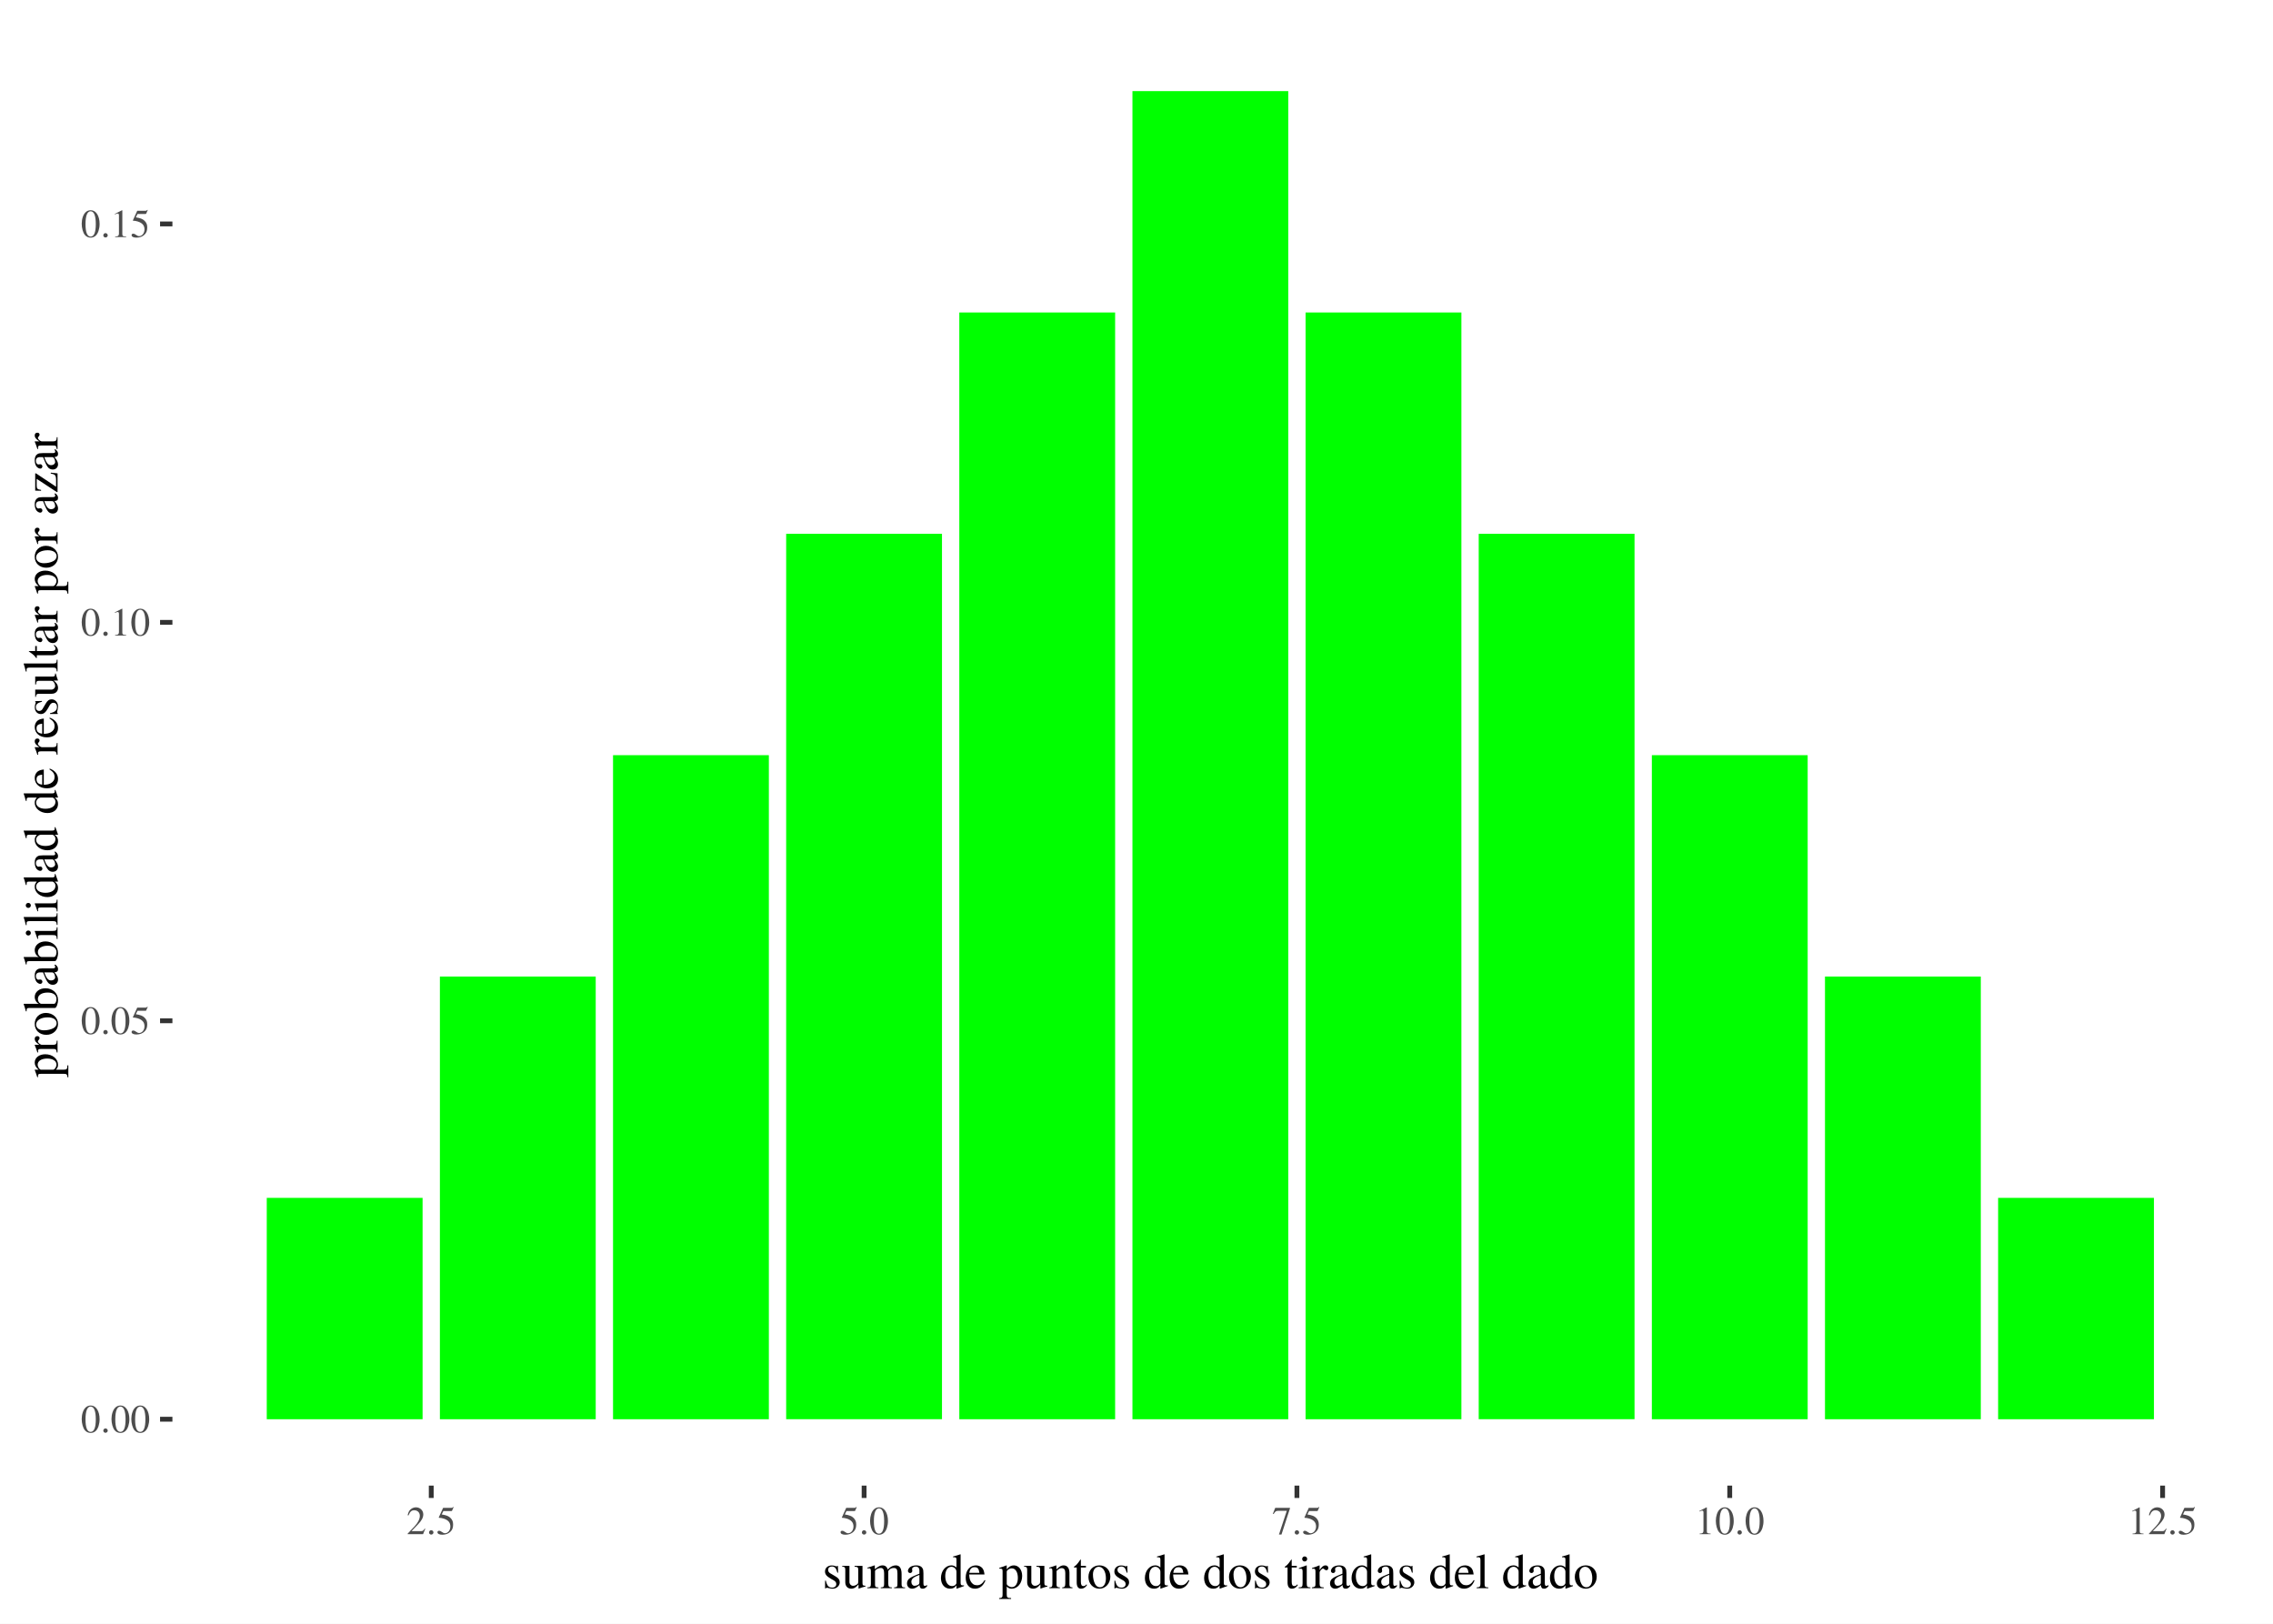
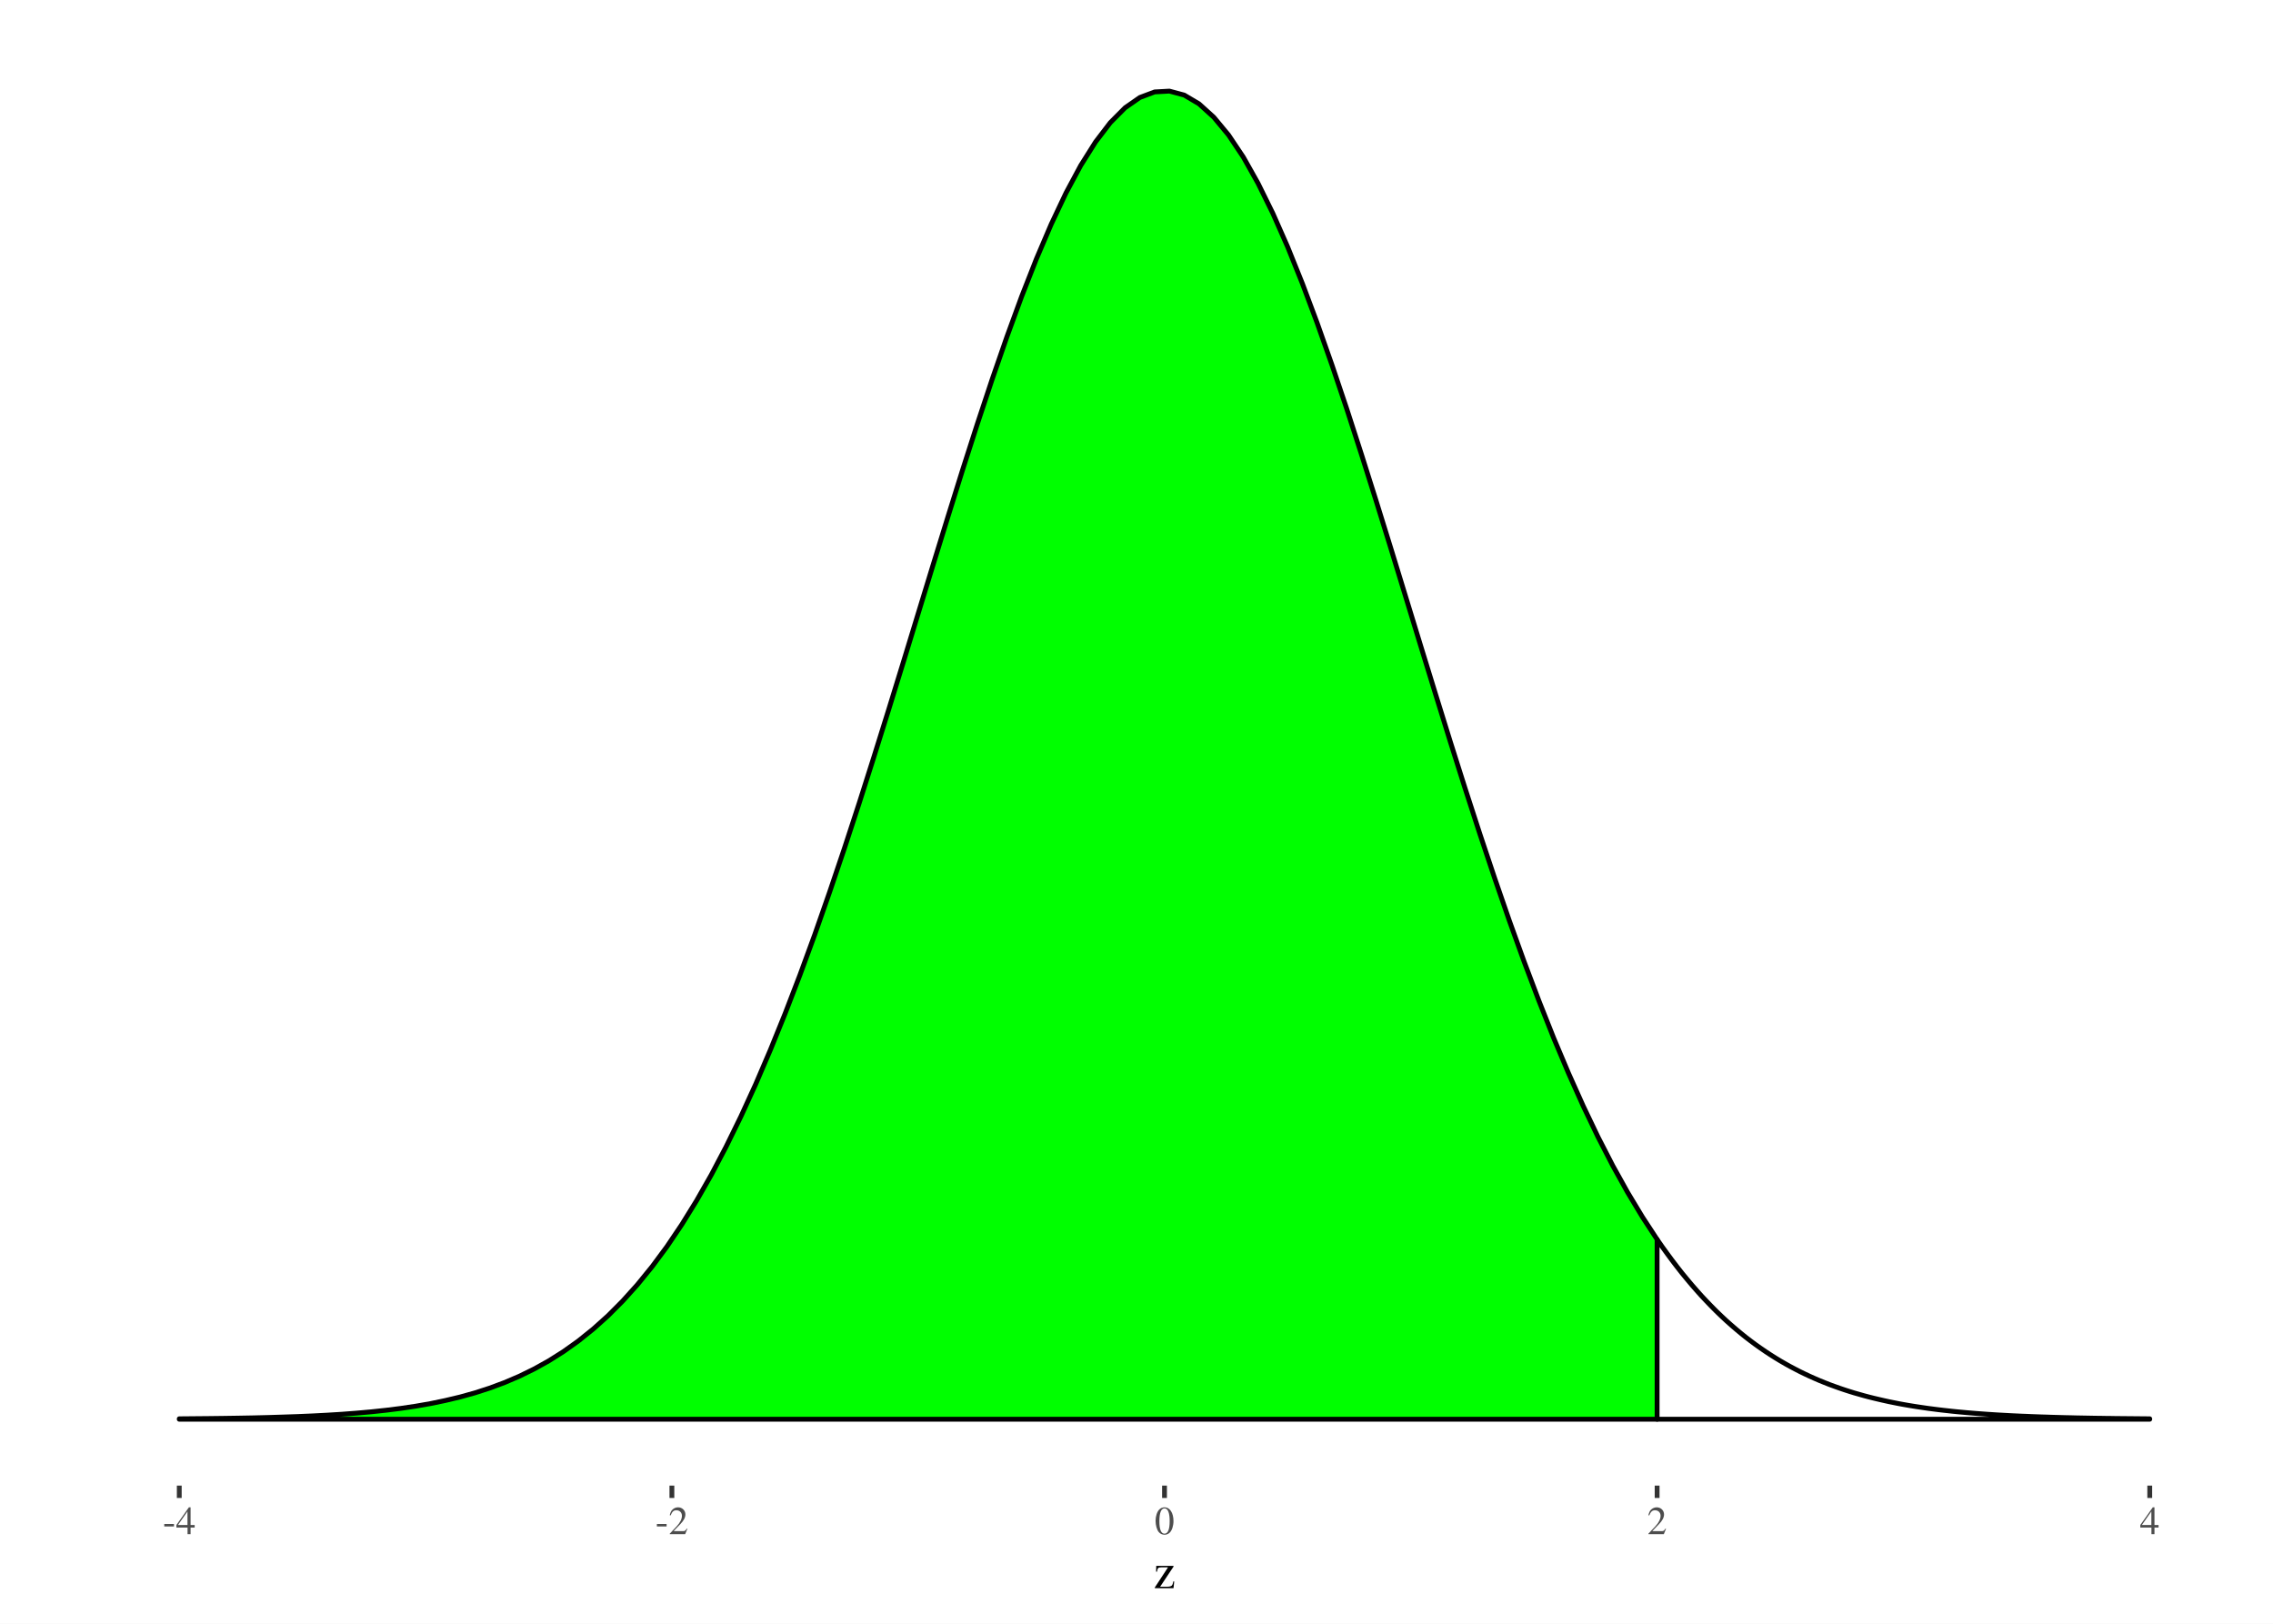
<svg xmlns="http://www.w3.org/2000/svg" viewBox="0 0 504.00 360.00">
  <defs>
    <style type="text/css">
    line, polyline, polygon, path, rect, circle {
      fill: none;
      stroke: #000000;
      stroke-linecap: round;
      stroke-linejoin: round;
      stroke-miterlimit: 10.00;
    }
  </style>
  </defs>
  <rect width="100%" height="100%" style="stroke: none; fill: #FFFFFF;" />
  <defs>
-     <clipPath id="cpMzguMjN8NDk4LjUyfDMyOS4zOHw1LjQ4">
-       <rect x="38.23" y="5.48" width="460.29" height="323.90" />
+     <clipPath id="cpMTcuOTB8NDk4LjUyfDMyOS4zOHw1LjQ4">
+       <rect x="17.90" y="5.48" width="480.62" height="323.90" />
    </clipPath>
  </defs>
-   <rect x="59.15" y="265.58" width="34.55" height="49.08" style="stroke-width: 1.07; stroke: none; stroke-linecap: square; stroke-linejoin: miter; fill: #00FF00;" clip-path="url(#cpMzguMjN8NDk4LjUyfDMyOS4zOHw1LjQ4)" />
-   <rect x="97.54" y="216.51" width="34.55" height="98.15" style="stroke-width: 1.07; stroke: none; stroke-linecap: square; stroke-linejoin: miter; fill: #00FF00;" clip-path="url(#cpMzguMjN8NDk4LjUyfDMyOS4zOHw1LjQ4)" />
-   <rect x="135.93" y="167.43" width="34.55" height="147.23" style="stroke-width: 1.07; stroke: none; stroke-linecap: square; stroke-linejoin: miter; fill: #00FF00;" clip-path="url(#cpMzguMjN8NDk4LjUyfDMyOS4zOHw1LjQ4)" />
-   <rect x="174.32" y="118.35" width="34.55" height="196.30" style="stroke-width: 1.07; stroke: none; stroke-linecap: square; stroke-linejoin: miter; fill: #00FF00;" clip-path="url(#cpMzguMjN8NDk4LjUyfDMyOS4zOHw1LjQ4)" />
-   <rect x="212.71" y="69.28" width="34.55" height="245.38" style="stroke-width: 1.07; stroke: none; stroke-linecap: square; stroke-linejoin: miter; fill: #00FF00;" clip-path="url(#cpMzguMjN8NDk4LjUyfDMyOS4zOHw1LjQ4)" />
-   <rect x="251.10" y="20.20" width="34.55" height="294.46" style="stroke-width: 1.07; stroke: none; stroke-linecap: square; stroke-linejoin: miter; fill: #00FF00;" clip-path="url(#cpMzguMjN8NDk4LjUyfDMyOS4zOHw1LjQ4)" />
-   <rect x="289.49" y="69.28" width="34.55" height="245.38" style="stroke-width: 1.07; stroke: none; stroke-linecap: square; stroke-linejoin: miter; fill: #00FF00;" clip-path="url(#cpMzguMjN8NDk4LjUyfDMyOS4zOHw1LjQ4)" />
-   <rect x="327.88" y="118.35" width="34.55" height="196.30" style="stroke-width: 1.07; stroke: none; stroke-linecap: square; stroke-linejoin: miter; fill: #00FF00;" clip-path="url(#cpMzguMjN8NDk4LjUyfDMyOS4zOHw1LjQ4)" />
-   <rect x="366.27" y="167.43" width="34.55" height="147.23" style="stroke-width: 1.07; stroke: none; stroke-linecap: square; stroke-linejoin: miter; fill: #00FF00;" clip-path="url(#cpMzguMjN8NDk4LjUyfDMyOS4zOHw1LjQ4)" />
-   <rect x="404.66" y="216.51" width="34.55" height="98.15" style="stroke-width: 1.07; stroke: none; stroke-linecap: square; stroke-linejoin: miter; fill: #00FF00;" clip-path="url(#cpMzguMjN8NDk4LjUyfDMyOS4zOHw1LjQ4)" />
-   <rect x="443.05" y="265.58" width="34.55" height="49.08" style="stroke-width: 1.07; stroke: none; stroke-linecap: square; stroke-linejoin: miter; fill: #00FF00;" clip-path="url(#cpMzguMjN8NDk4LjUyfDMyOS4zOHw1LjQ4)" />
+   <polygon points="39.75,314.56 43.02,314.53 46.30,314.50 49.58,314.46 52.85,314.41 56.13,314.35 59.41,314.27 62.68,314.17 65.96,314.06 69.24,313.92 72.52,313.75 75.79,313.55 79.07,313.30 82.35,313.01 85.62,312.66 88.90,312.25 92.18,311.76 95.45,311.19 98.73,310.51 102.01,309.73 105.28,308.82 108.56,307.76 111.84,306.54 115.12,305.14 118.39,303.54 121.67,301.72 124.95,299.65 128.22,297.32 131.50,294.69 134.78,291.75 138.05,288.47 141.33,284.83 144.61,280.80 147.89,276.37 151.16,271.52 154.44,266.22 157.72,260.47 160.99,254.25 164.27,247.56 167.55,240.40 170.82,232.77 174.10,224.68 177.38,216.15 180.66,207.20 183.93,197.85 187.21,188.15 190.49,178.13 193.76,167.85 197.04,157.36 200.32,146.73 203.59,136.03 206.87,125.32 210.15,114.70 213.42,104.23 216.70,94.02 219.98,84.14 223.26,74.68 226.53,65.74 229.81,57.39 233.09,49.71 236.36,42.79 239.64,36.68 242.92,31.47 246.19,27.19 249.47,23.89 252.75,21.61 256.03,20.38 259.30,20.20 262.58,21.08 265.86,23.02 269.13,25.98 272.41,29.93 275.69,34.84 278.96,40.66 282.24,47.32 285.52,54.75 288.79,62.88 292.07,71.64 295.35,80.94 298.63,90.68 301.90,100.80 305.18,111.19 308.46,121.77 311.73,132.45 315.01,143.17 318.29,153.83 321.56,164.37 324.84,174.73 328.12,184.84 331.40,194.65 334.67,204.12 337.95,213.21 341.23,221.89 344.50,230.13 347.78,237.91 351.06,245.23 354.33,252.07 357.61,258.45 360.89,264.35 364.17,269.80 367.44,274.80 367.44,314.66 364.17,314.66 360.89,314.66 357.61,314.66 354.33,314.66 351.06,314.66 347.78,314.66 344.50,314.66 341.23,314.66 337.95,314.66 334.67,314.66 331.40,314.66 328.12,314.66 324.84,314.66 321.56,314.66 318.29,314.66 315.01,314.66 311.73,314.66 308.46,314.66 305.18,314.66 301.90,314.66 298.63,314.66 295.35,314.66 292.07,314.66 288.79,314.66 285.52,314.66 282.24,314.66 278.96,314.66 275.69,314.66 272.41,314.66 269.13,314.66 265.86,314.66 262.58,314.66 259.30,314.66 256.03,314.66 252.75,314.66 249.47,314.66 246.19,314.66 242.92,314.66 239.64,314.66 236.36,314.66 233.09,314.66 229.81,314.66 226.53,314.66 223.26,314.66 219.98,314.66 216.70,314.66 213.42,314.66 210.15,314.66 206.87,314.66 203.59,314.66 200.32,314.66 197.04,314.66 193.76,314.66 190.49,314.66 187.21,314.66 183.93,314.66 180.66,314.66 177.38,314.66 174.10,314.66 170.82,314.66 167.55,314.66 164.27,314.66 160.99,314.66 157.72,314.66 154.44,314.66 151.16,314.66 147.89,314.66 144.61,314.66 141.33,314.66 138.05,314.66 134.78,314.66 131.50,314.66 128.22,314.66 124.95,314.66 121.67,314.66 118.39,314.66 115.12,314.66 111.84,314.66 108.56,314.66 105.28,314.66 102.01,314.66 98.73,314.66 95.45,314.66 92.18,314.66 88.90,314.66 85.62,314.66 82.35,314.66 79.07,314.66 75.79,314.66 72.52,314.66 69.24,314.66 65.96,314.66 62.68,314.66 59.41,314.66 56.13,314.66 52.85,314.66 49.58,314.66 46.30,314.66 43.02,314.66 39.75,314.66 " style="stroke-width: 1.07; fill: #00FF00;" clip-path="url(#cpMTcuOTB8NDk4LjUyfDMyOS4zOHw1LjQ4)" />
+   <polygon points="367.44,274.80 368.53,276.37 369.63,277.89 370.72,279.37 371.81,280.80 372.90,282.19 374.00,283.53 375.09,284.83 376.18,286.08 377.27,287.30 378.37,288.47 379.46,289.60 380.55,290.70 381.64,291.75 382.73,292.77 383.83,293.75 384.92,294.69 386.01,295.60 387.10,296.48 388.20,297.32 389.29,298.13 390.38,298.90 391.47,299.65 392.57,300.37 393.66,301.06 394.75,301.72 395.84,302.35 396.93,302.96 398.03,303.54 399.12,304.10 400.21,304.63 401.30,305.14 402.40,305.63 403.49,306.10 404.58,306.54 405.67,306.97 406.77,307.37 407.86,307.76 408.95,308.13 410.04,308.48 411.13,308.82 412.23,309.13 413.32,309.44 414.41,309.73 415.50,310.00 416.60,310.26 417.69,310.51 418.78,310.75 419.87,310.97 420.97,311.19 422.06,311.39 423.15,311.58 424.24,311.76 425.34,311.93 426.43,312.09 427.52,312.25 428.61,312.39 429.70,312.53 430.80,312.66 431.89,312.78 432.98,312.90 434.07,313.01 435.17,313.11 436.26,313.21 437.35,313.30 438.44,313.39 439.54,313.47 440.63,313.55 441.72,313.62 442.81,313.69 443.90,313.75 445.00,313.81 446.09,313.87 447.18,313.92 448.27,313.97 449.37,314.01 450.46,314.06 451.55,314.10 452.64,314.14 453.74,314.17 454.83,314.21 455.92,314.24 457.01,314.27 458.10,314.30 459.20,314.32 460.29,314.35 461.38,314.37 462.47,314.39 463.57,314.41 464.66,314.43 465.75,314.44 466.84,314.46 467.94,314.47 469.03,314.49 470.12,314.50 471.21,314.51 472.30,314.52 473.40,314.53 474.49,314.54 475.58,314.55 476.67,314.56 476.67,314.66 475.58,314.66 474.49,314.66 473.40,314.66 472.30,314.66 471.21,314.66 470.12,314.66 469.03,314.66 467.94,314.66 466.84,314.66 465.75,314.66 464.66,314.66 463.57,314.66 462.47,314.66 461.38,314.66 460.29,314.66 459.20,314.66 458.10,314.66 457.01,314.66 455.92,314.66 454.83,314.66 453.74,314.66 452.64,314.66 451.55,314.66 450.46,314.66 449.37,314.66 448.27,314.66 447.18,314.66 446.09,314.66 445.00,314.66 443.90,314.66 442.81,314.66 441.72,314.66 440.63,314.66 439.54,314.66 438.44,314.66 437.35,314.66 436.26,314.66 435.17,314.66 434.07,314.66 432.98,314.66 431.89,314.66 430.80,314.66 429.70,314.66 428.61,314.66 427.52,314.66 426.43,314.66 425.34,314.66 424.24,314.66 423.15,314.66 422.06,314.66 420.97,314.66 419.87,314.66 418.78,314.66 417.69,314.66 416.60,314.66 415.50,314.66 414.41,314.66 413.32,314.66 412.23,314.66 411.13,314.66 410.04,314.66 408.95,314.66 407.86,314.66 406.77,314.66 405.67,314.66 404.58,314.66 403.49,314.66 402.40,314.66 401.30,314.66 400.21,314.66 399.12,314.66 398.03,314.66 396.93,314.66 395.84,314.66 394.75,314.66 393.66,314.66 392.57,314.66 391.47,314.66 390.38,314.66 389.29,314.66 388.20,314.66 387.10,314.66 386.01,314.66 384.92,314.66 383.83,314.66 382.73,314.66 381.64,314.66 380.55,314.66 379.46,314.66 378.37,314.66 377.27,314.66 376.18,314.66 375.09,314.66 374.00,314.66 372.90,314.66 371.81,314.66 370.72,314.66 369.63,314.66 368.53,314.66 367.44,314.66 " style="stroke-width: 1.07; fill: #FFFFFF;" clip-path="url(#cpMTcuOTB8NDk4LjUyfDMyOS4zOHw1LjQ4)" />
  <defs>
    <clipPath id="cpMC4wMHw1MDQuMDB8MzYwLjAwfDAuMDA=">
      <rect x="0.00" y="0.00" width="504.00" height="360.00" />
    </clipPath>
  </defs>
+   <polyline points="39.75,332.12 39.75,329.38 " style="stroke-width: 1.07; stroke: #333333; stroke-linecap: butt;" clip-path="url(#cpMC4wMHw1MDQuMDB8MzYwLjAwfDAuMDA=)" />
+   <polyline points="148.98,332.12 148.98,329.38 " style="stroke-width: 1.07; stroke: #333333; stroke-linecap: butt;" clip-path="url(#cpMC4wMHw1MDQuMDB8MzYwLjAwfDAuMDA=)" />
+   <polyline points="258.21,332.12 258.21,329.38 " style="stroke-width: 1.07; stroke: #333333; stroke-linecap: butt;" clip-path="url(#cpMC4wMHw1MDQuMDB8MzYwLjAwfDAuMDA=)" />
+   <polyline points="367.44,332.12 367.44,329.38 " style="stroke-width: 1.07; stroke: #333333; stroke-linecap: butt;" clip-path="url(#cpMC4wMHw1MDQuMDB8MzYwLjAwfDAuMDA=)" />
+   <polyline points="476.67,332.12 476.67,329.38 " style="stroke-width: 1.07; stroke: #333333; stroke-linecap: butt;" clip-path="url(#cpMC4wMHw1MDQuMDB8MzYwLjAwfDAuMDA=)" />
  <g clip-path="url(#cpMC4wMHw1MDQuMDB8MzYwLjAwfDAuMDA=)">
-     <text x="17.90" y="317.57" style="font-size: 8.80px; fill: #4D4D4D; font-family: TeX Gyre Termes;" textLength="15.40px" lengthAdjust="spacingAndGlyphs">0.00</text>
+     <text x="36.08" y="340.14" style="font-size: 8.80px; fill: #4D4D4D; font-family: TeX Gyre Termes;" textLength="7.33px" lengthAdjust="spacingAndGlyphs">-4</text>
  </g>
  <g clip-path="url(#cpMC4wMHw1MDQuMDB8MzYwLjAwfDAuMDA=)">
-     <text x="17.90" y="229.23" style="font-size: 8.80px; fill: #4D4D4D; font-family: TeX Gyre Termes;" textLength="15.40px" lengthAdjust="spacingAndGlyphs">0.05</text>
+     <text x="145.31" y="340.14" style="font-size: 8.80px; fill: #4D4D4D; font-family: TeX Gyre Termes;" textLength="7.33px" lengthAdjust="spacingAndGlyphs">-2</text>
  </g>
  <g clip-path="url(#cpMC4wMHw1MDQuMDB8MzYwLjAwfDAuMDA=)">
-     <text x="17.90" y="140.90" style="font-size: 8.80px; fill: #4D4D4D; font-family: TeX Gyre Termes;" textLength="15.40px" lengthAdjust="spacingAndGlyphs">0.10</text>
+     <text x="256.01" y="340.14" style="font-size: 8.80px; fill: #4D4D4D; font-family: TeX Gyre Termes;" textLength="4.40px" lengthAdjust="spacingAndGlyphs">0</text>
  </g>
  <g clip-path="url(#cpMC4wMHw1MDQuMDB8MzYwLjAwfDAuMDA=)">
-     <text x="17.90" y="52.56" style="font-size: 8.80px; fill: #4D4D4D; font-family: TeX Gyre Termes;" textLength="15.40px" lengthAdjust="spacingAndGlyphs">0.15</text>
-   </g>
-   <polyline points="35.49,314.66 38.23,314.66 " style="stroke-width: 1.07; stroke: #333333; stroke-linecap: butt;" clip-path="url(#cpMC4wMHw1MDQuMDB8MzYwLjAwfDAuMDA=)" />
-   <polyline points="35.49,226.32 38.23,226.32 " style="stroke-width: 1.07; stroke: #333333; stroke-linecap: butt;" clip-path="url(#cpMC4wMHw1MDQuMDB8MzYwLjAwfDAuMDA=)" />
-   <polyline points="35.49,137.98 38.23,137.98 " style="stroke-width: 1.07; stroke: #333333; stroke-linecap: butt;" clip-path="url(#cpMC4wMHw1MDQuMDB8MzYwLjAwfDAuMDA=)" />
-   <polyline points="35.49,49.65 38.23,49.65 " style="stroke-width: 1.07; stroke: #333333; stroke-linecap: butt;" clip-path="url(#cpMC4wMHw1MDQuMDB8MzYwLjAwfDAuMDA=)" />
-   <polyline points="95.62,332.12 95.62,329.38 " style="stroke-width: 1.07; stroke: #333333; stroke-linecap: butt;" clip-path="url(#cpMC4wMHw1MDQuMDB8MzYwLjAwfDAuMDA=)" />
-   <polyline points="191.60,332.12 191.60,329.38 " style="stroke-width: 1.07; stroke: #333333; stroke-linecap: butt;" clip-path="url(#cpMC4wMHw1MDQuMDB8MzYwLjAwfDAuMDA=)" />
-   <polyline points="287.57,332.12 287.57,329.38 " style="stroke-width: 1.07; stroke: #333333; stroke-linecap: butt;" clip-path="url(#cpMC4wMHw1MDQuMDB8MzYwLjAwfDAuMDA=)" />
-   <polyline points="383.54,332.12 383.54,329.38 " style="stroke-width: 1.07; stroke: #333333; stroke-linecap: butt;" clip-path="url(#cpMC4wMHw1MDQuMDB8MzYwLjAwfDAuMDA=)" />
-   <polyline points="479.52,332.12 479.52,329.38 " style="stroke-width: 1.07; stroke: #333333; stroke-linecap: butt;" clip-path="url(#cpMC4wMHw1MDQuMDB8MzYwLjAwfDAuMDA=)" />
-   <g clip-path="url(#cpMC4wMHw1MDQuMDB8MzYwLjAwfDAuMDA=)">
-     <text x="90.12" y="340.14" style="font-size: 8.80px; fill: #4D4D4D; font-family: TeX Gyre Termes;" textLength="11.00px" lengthAdjust="spacingAndGlyphs">2.5</text>
+     <text x="365.24" y="340.14" style="font-size: 8.80px; fill: #4D4D4D; font-family: TeX Gyre Termes;" textLength="4.40px" lengthAdjust="spacingAndGlyphs">2</text>
  </g>
  <g clip-path="url(#cpMC4wMHw1MDQuMDB8MzYwLjAwfDAuMDA=)">
-     <text x="186.10" y="340.14" style="font-size: 8.80px; fill: #4D4D4D; font-family: TeX Gyre Termes;" textLength="11.00px" lengthAdjust="spacingAndGlyphs">5.0</text>
+     <text x="474.47" y="340.14" style="font-size: 8.80px; fill: #4D4D4D; font-family: TeX Gyre Termes;" textLength="4.40px" lengthAdjust="spacingAndGlyphs">4</text>
  </g>
  <g clip-path="url(#cpMC4wMHw1MDQuMDB8MzYwLjAwfDAuMDA=)">
-     <text x="282.07" y="340.14" style="font-size: 8.80px; fill: #4D4D4D; font-family: TeX Gyre Termes;" textLength="11.00px" lengthAdjust="spacingAndGlyphs">7.5</text>
-   </g>
-   <g clip-path="url(#cpMC4wMHw1MDQuMDB8MzYwLjAwfDAuMDA=)">
-     <text x="375.84" y="340.14" style="font-size: 8.80px; fill: #4D4D4D; font-family: TeX Gyre Termes;" textLength="15.40px" lengthAdjust="spacingAndGlyphs">10.0</text>
-   </g>
-   <g clip-path="url(#cpMC4wMHw1MDQuMDB8MzYwLjAwfDAuMDA=)">
-     <text x="471.82" y="340.14" style="font-size: 8.80px; fill: #4D4D4D; font-family: TeX Gyre Termes;" textLength="15.40px" lengthAdjust="spacingAndGlyphs">12.5</text>
-   </g>
-   <g clip-path="url(#cpMC4wMHw1MDQuMDB8MzYwLjAwfDAuMDA=)">
-     <text x="182.37" y="352.12" style="font-size: 11.00px; font-family: TeX Gyre Termes;" textLength="172.01px" lengthAdjust="spacingAndGlyphs">suma de puntos de dos tiradas del dado</text>
-   </g>
-   <g clip-path="url(#cpMC4wMHw1MDQuMDB8MzYwLjAwfDAuMDA=)">
-     <text transform="translate(12.76,238.91) rotate(-90)" style="font-size: 11.00px; font-family: TeX Gyre Termes;" textLength="142.96px" lengthAdjust="spacingAndGlyphs">probabilidad de resultar por azar</text>
+     <text x="255.77" y="352.12" style="font-size: 11.00px; font-family: TeX Gyre Termes;" textLength="4.88px" lengthAdjust="spacingAndGlyphs">z</text>
  </g>
</svg>
